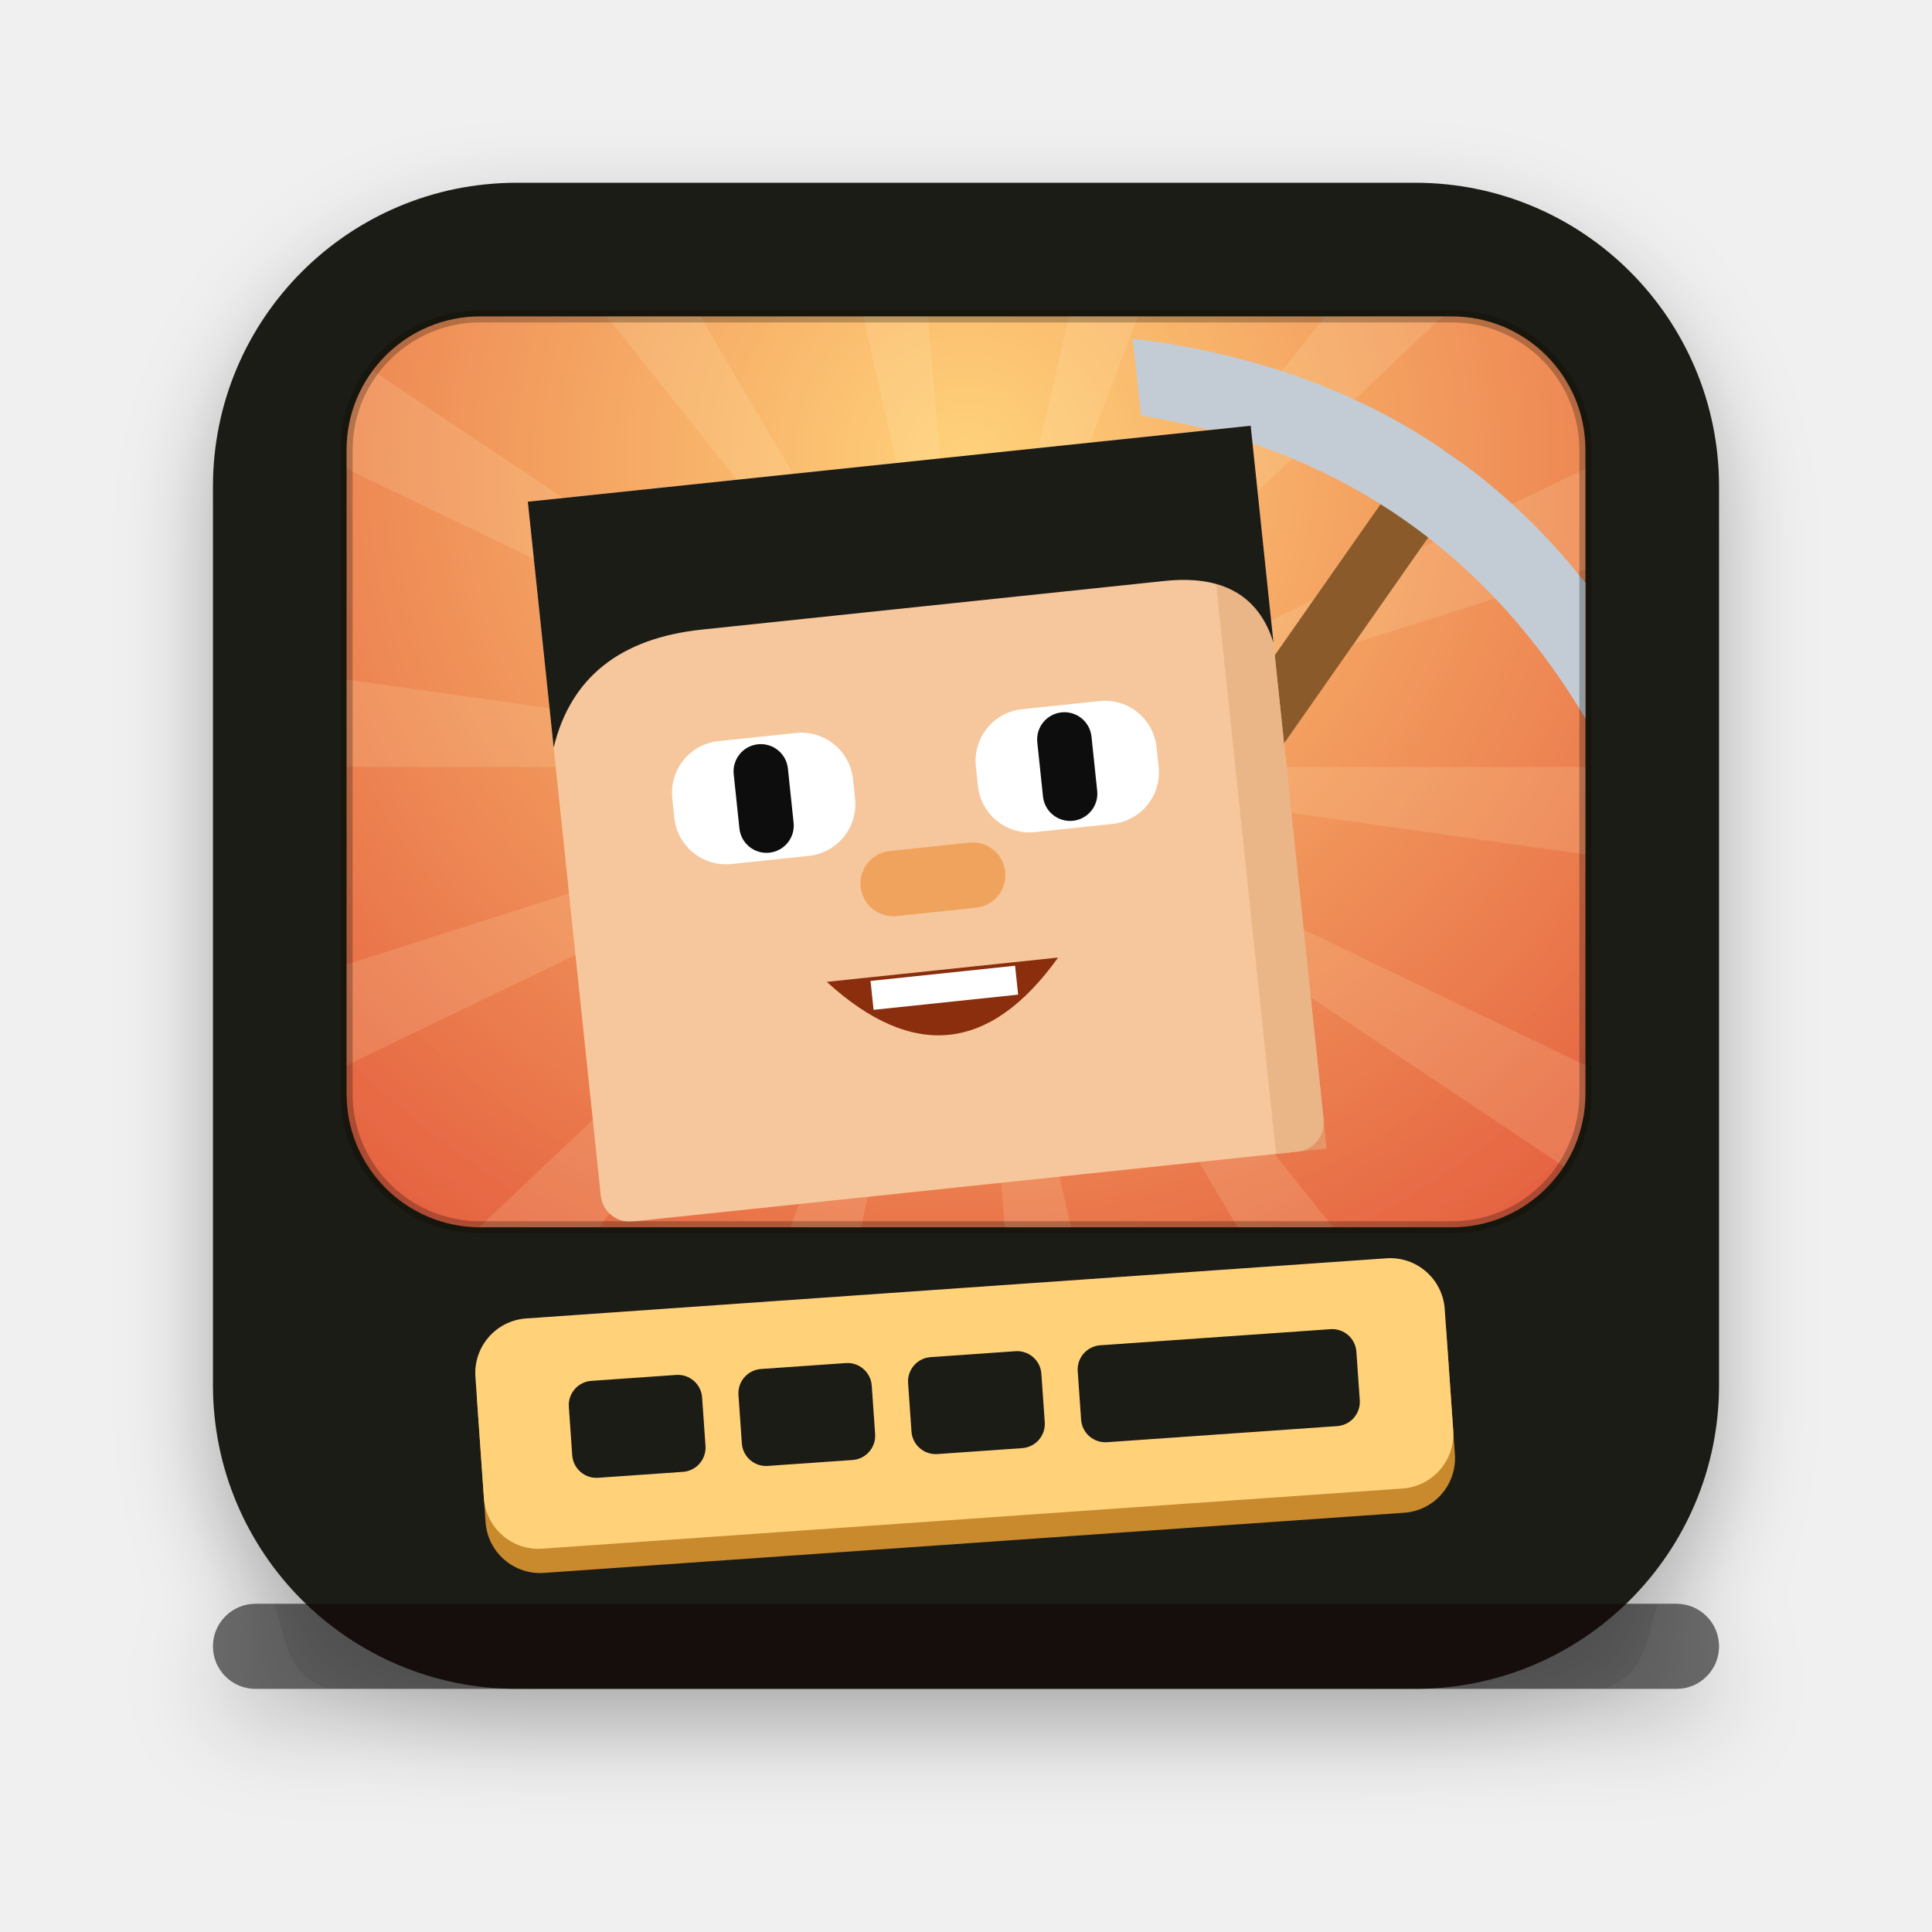
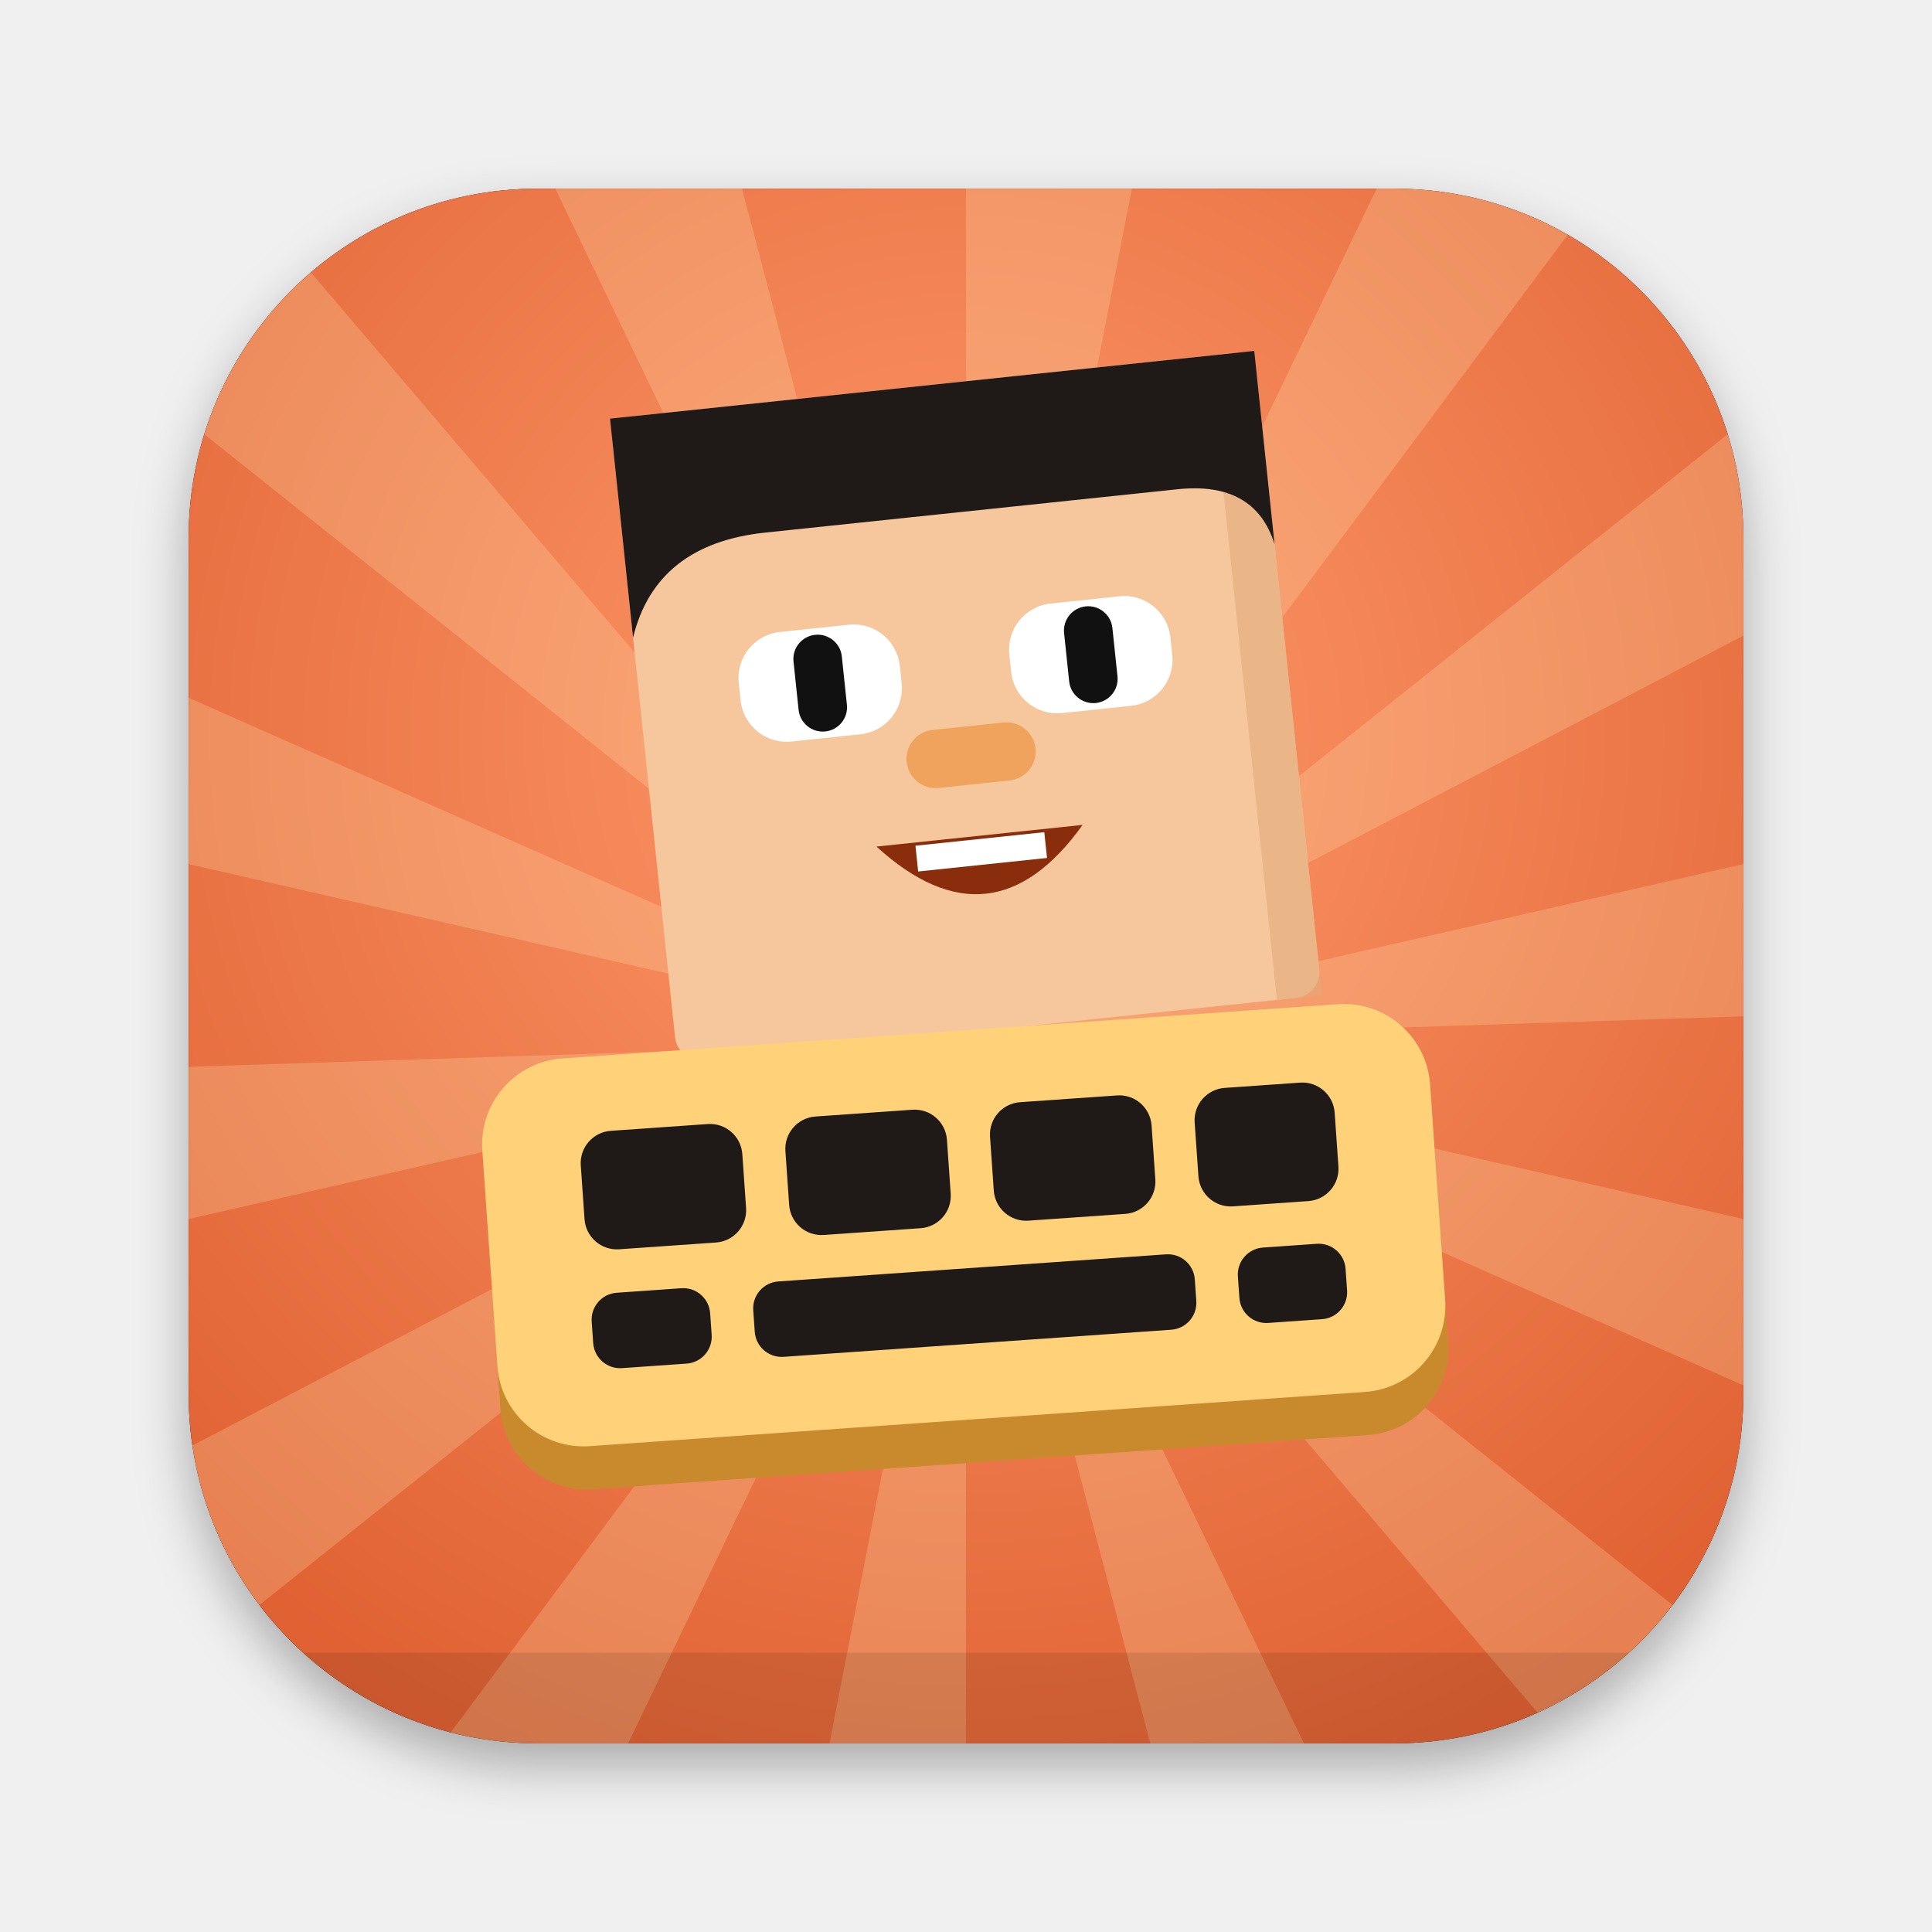
- <svg xmlns="http://www.w3.org/2000/svg" viewBox="0 0 512 512" width="512" height="512">
+ <svg xmlns="http://www.w3.org/2000/svg" viewBox="0 0 1024 1024" width="1024" height="1024">
  <defs>
-     <filter id="macsh" x="-20%" y="-20%" width="140%" height="140%">
-       <feDropShadow dx="0" dy="10" stdDeviation="12" flood-color="#000" flood-opacity="0.3" />
+     <clipPath id="m2">
+       <rect x="100" y="100" width="824" height="824" rx="185" />
+     </clipPath>
+     <filter id="f2" x="-20%" y="-20%" width="140%" height="140%">
+       <feDropShadow dx="0" dy="12" stdDeviation="14" flood-opacity=".3" />
    </filter>
  </defs>
-   <g filter="url(#macsh)">
-     <svg x="50" y="42" width="412" height="412" viewBox="0 0 512 512">
+   <rect x="100" y="100" width="824" height="824" rx="185" fill="#000" filter="url(#f2)" />
+   <g clip-path="url(#m2)">
+     <svg x="100" y="100" width="824" height="824" viewBox="72 72 288 288">
      <defs>
-         <radialGradient id="pcbg" cx="0.5" cy="0.25" r="0.85">
-           <stop offset="0" stop-color="#ffd27a" />
-           <stop offset="1" stop-color="#e2553a" />
+         <radialGradient id="pcg2" cx=".5" cy=".4" r=".7">
+           <stop offset="0" stop-color="#FF9A6B" />
+           <stop offset="1" stop-color="#D2481A" />
        </radialGradient>
-         <clipPath id="pcscr">
-           <rect x="52" y="52" width="408" height="300" rx="44" />
-         </clipPath>
      </defs>
-       <rect x="8" y="8" width="496" height="496" rx="100" fill="#1F1A17" />
-       <rect x="8" y="476" width="496" height="28" rx="14" fill="#0E0B09" opacity="0.6" />
-       <g clip-path="url(#pcscr)">
-         <svg x="52" y="52" width="408" height="300" viewBox="0 70 512 376" preserveAspectRatio="xMidYMid slice">
-           <rect width="512" height="512" fill="url(#pcbg)" />
-           <polygon points="256,256 1156.0,256.0 1147.163,381.811" fill="#fff2c0" opacity="0.15" />
-           <polygon points="256,256 1066.872,646.495 1004.323,756.013" fill="#fff2c0" opacity="0.15" />
-           <polygon points="256,256 817.141,959.648 713.268,1031.181" fill="#fff2c0" opacity="0.15" />
-           <polygon points="256,256 456.269,1133.435 331.645,1152.815" fill="#fff2c0" opacity="0.15" />
-           <polygon points="256,256 55.731,1133.435 -64.959,1096.824" fill="#fff2c0" opacity="0.15" />
-           <polygon points="256,256 -305.141,959.648 -397.994,874.297" fill="#fff2c0" opacity="0.15" />
-           <polygon points="256,256 -554.872,646.495 -601.498,529.309" fill="#fff2c0" opacity="0.15" />
-           <polygon points="256,256 -644.0,256 -635.163,130.189" fill="#fff2c0" opacity="0.15" />
-           <polygon points="256,256 -554.872,-134.495 -492.323,-244.013" fill="#fff2c0" opacity="0.15" />
-           <polygon points="256,256 -305.141,-447.648 -201.268,-519.181" fill="#fff2c0" opacity="0.15" />
-           <polygon points="256,256 55.731,-621.435 180.355,-640.815" fill="#fff2c0" opacity="0.15" />
-           <polygon points="256,256 456.269,-621.435 576.959,-584.824" fill="#fff2c0" opacity="0.15" />
-           <polygon points="256,256 817.141,-447.648 909.994,-362.297" fill="#fff2c0" opacity="0.15" />
-           <polygon points="256,256 1066.872,-134.495 1113.498,-17.309" fill="#fff2c0" opacity="0.15" />
-           <g transform="translate(370,250) rotate(35)">
-             <rect x="-12.0" y="-150.0" width="24.0" height="300" rx="9.0" fill="#8b5a2b" />
-             <path d="M-135.0,-114.0 Q0,-186.0 135.0,-114.0 L114.0,-90.0 Q0,-144.0 -114.0,-90.0 Z" fill="#c3ccd4" />
-           </g>
-           <g transform="translate(240,280) rotate(-6)">
-             <rect x="-150.0" y="-150.0" width="300" height="300" rx="12.0" fill="#f6c79c" />
-             <rect x="129.0" y="-150.0" width="21" height="300" fill="#e3a97a" opacity="0.6" />
-             <path d="M-150,-150 H150 V-60 Q144,-90 108,-90 H-84 Q-135,-90 -150,-48 Z" fill="#1f1a17" />
-             <rect x="-103.5" y="-43.5" width="75.0" height="51" rx="21.42" fill="#ffffff" />
-             <rect x="-77.25" y="-40.5" width="22.5" height="45.0" rx="11.25" fill="#111" />
-             <rect x="22.5" y="-43.5" width="75.0" height="51" rx="21.42" fill="#ffffff" />
-             <rect x="48.75" y="-40.5" width="22.5" height="45.0" rx="11.25" fill="#111" />
-             <rect x="-30.0" y="9.0" width="60.0" height="27.0" rx="13.5" fill="#f0a35c" />
-             <path d="M-48.0,60.0 Q0,114.0 48.0,60.0 Z" fill="#8a2d0c" />
-             <rect x="-30.0" y="61.5" width="60.0" height="12.0" fill="#fff" />
-           </g>
-         </svg>
+       <rect width="432" height="432" fill="url(#pcg2)" />
+       <polygon points="216,230 216.0,-470.0 349.6,-457.1" fill="#FFF2C0" opacity="0.22" />
+       <polygon points="216,230 519.7,-400.7 634.5,-331.1" fill="#FFF2C0" opacity="0.22" />
+       <polygon points="216,230 763.3,-206.4 836.5,-94.0" fill="#FFF2C0" opacity="0.22" />
+       <polygon points="216,230 898.4,74.2 915.6,207.3" fill="#FFF2C0" opacity="0.22" />
+       <polygon points="216,230 898.4,385.8 856.2,513.1" fill="#FFF2C0" opacity="0.22" />
+       <polygon points="216,230 763.3,666.4 669.9,762.9" fill="#FFF2C0" opacity="0.22" />
+       <polygon points="216,230 519.7,860.7 393.8,907.0" fill="#FFF2C0" opacity="0.22" />
+       <polygon points="216,230 216.0,930.0 82.4,917.1" fill="#FFF2C0" opacity="0.22" />
+       <polygon points="216,230 -87.7,860.7 -202.5,791.1" fill="#FFF2C0" opacity="0.22" />
+       <polygon points="216,230 -331.3,666.4 -404.5,554.0" fill="#FFF2C0" opacity="0.22" />
+       <polygon points="216,230 -466.4,385.8 -483.6,252.7" fill="#FFF2C0" opacity="0.22" />
+       <polygon points="216,230 -466.4,74.2 -424.2,-53.1" fill="#FFF2C0" opacity="0.22" />
+       <polygon points="216,230 -331.3,-206.4 -237.9,-302.9" fill="#FFF2C0" opacity="0.22" />
+       <polygon points="216,230 -87.7,-400.7 38.2,-447.0" fill="#FFF2C0" opacity="0.22" />
+       <g transform="translate(216,168) rotate(-6) scale(.4)">
+         <rect x="-150" y="-150" width="300" height="300" rx="12" fill="#f6c79c" />
+         <rect x="129" y="-150" width="21" height="300" fill="#e3a97a" opacity="0.6" />
+         <path d="M-150,-150 H150 V-60 Q144,-90 108,-90 H-84 Q-135,-90 -150,-48 Z" fill="#1f1a17" />
+         <rect x="-103.5" y="-43.5" width="75" height="51" rx="21.42" fill="#fff" />
+         <rect x="-77.25" y="-40.5" width="22.5" height="45" rx="11.25" fill="#111" />
+         <rect x="22.5" y="-43.5" width="75" height="51" rx="21.42" fill="#fff" />
+         <rect x="48.75" y="-40.5" width="22.5" height="45" rx="11.25" fill="#111" />
+         <rect x="-30" y="9" width="60" height="27" rx="13.5" fill="#f0a35c" />
+         <path d="M-48,60 Q0,114 48,60 Z" fill="#8a2d0c" />
+         <rect x="-30" y="61.5" width="60" height="12" fill="#fff" />
      </g>
-       <rect x="52" y="52" width="408" height="300" rx="44" fill="none" stroke="#000" stroke-opacity="0.25" stroke-width="4" />
-       <g transform="rotate(-4 256 418)">
-         <rect x="96" y="380" width="320" height="76" rx="18" fill="#C98A2E" />
-         <rect x="96" y="372" width="320" height="76" rx="18" fill="#FFD27A" />
-         <rect x="126" y="394" width="44" height="32" rx="8" fill="#1F1A17" />
-         <rect x="182" y="394" width="44" height="32" rx="8" fill="#1F1A17" />
-         <rect x="238" y="394" width="44" height="32" rx="8" fill="#1F1A17" />
-         <rect x="294" y="394" width="92" height="32" rx="8" fill="#1F1A17" />
+       <g transform="rotate(-4 216 270)">
+         <rect x="128" y="236" width="176" height="72" rx="16" fill="#C98A2E" />
+         <rect x="128" y="228" width="176" height="72" rx="16" fill="#FFD27A" />
+         <rect x="146" y="242" width="30" height="22" rx="6" fill="#1F1A17" />
+         <rect x="184" y="242" width="30" height="22" rx="6" fill="#1F1A17" />
+         <rect x="222" y="242" width="30" height="22" rx="6" fill="#1F1A17" />
+         <rect x="260" y="242" width="26" height="22" rx="6" fill="#1F1A17" />
+         <rect x="146" y="272" width="22" height="14" rx="5" fill="#1F1A17" />
+         <rect x="176" y="272" width="82" height="14" rx="5" fill="#1F1A17" />
+         <rect x="266" y="272" width="20" height="14" rx="5" fill="#1F1A17" />
      </g>
    </svg>
+     <rect x="100" y="876" width="824" height="48" fill="#000" opacity=".1" />
  </g>
</svg>
